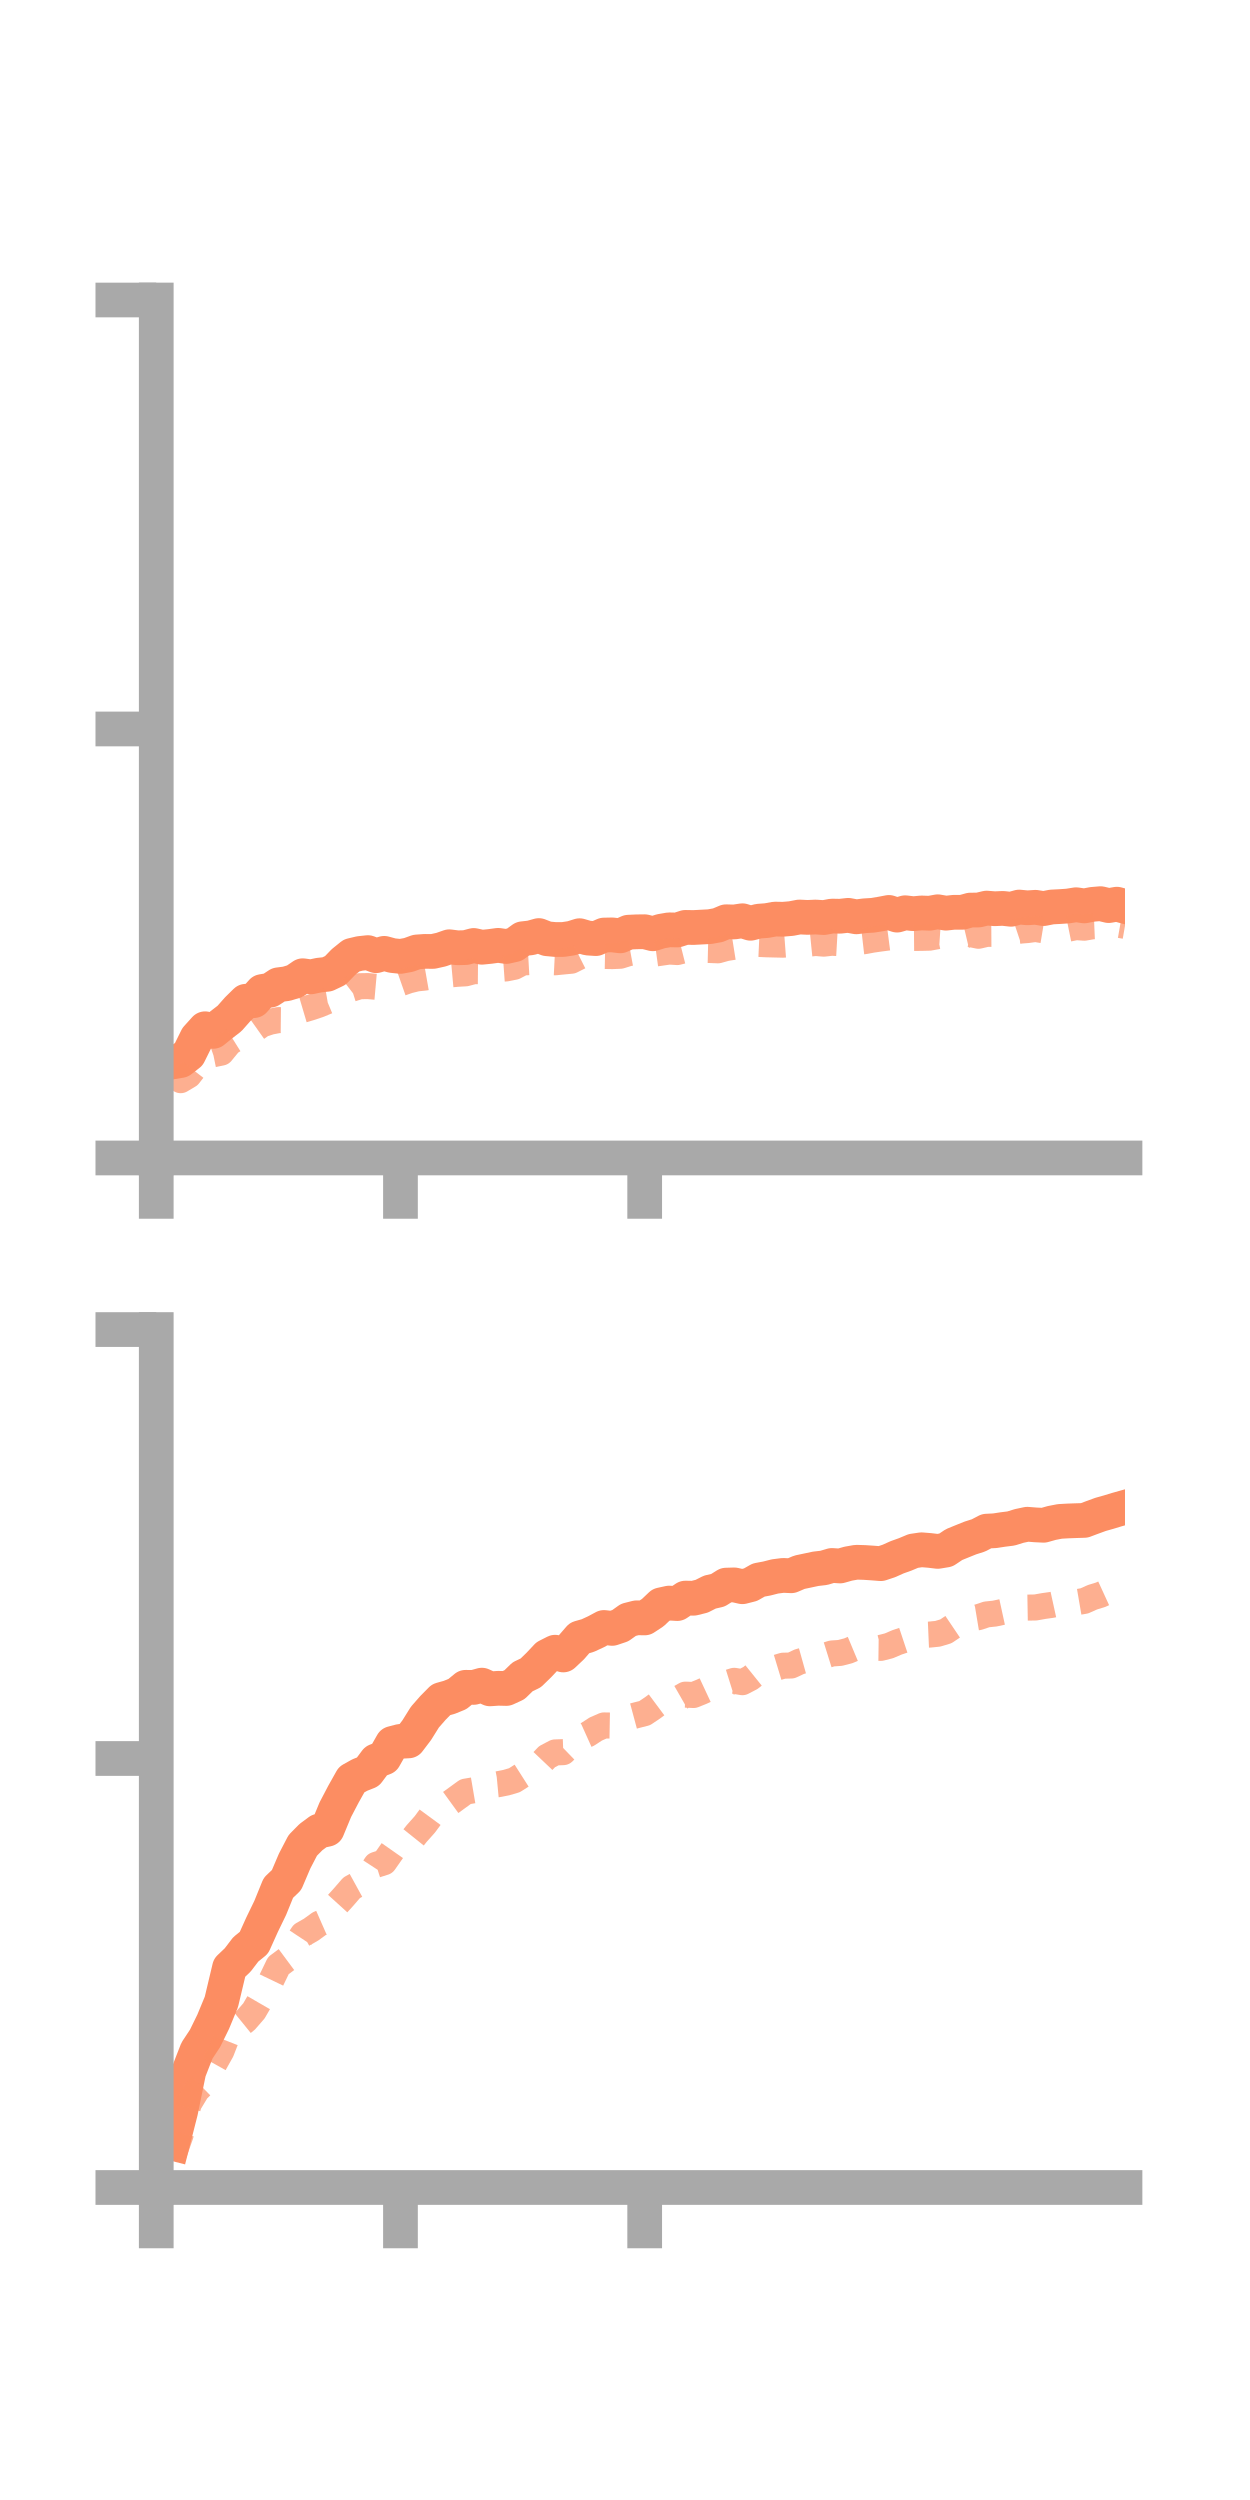
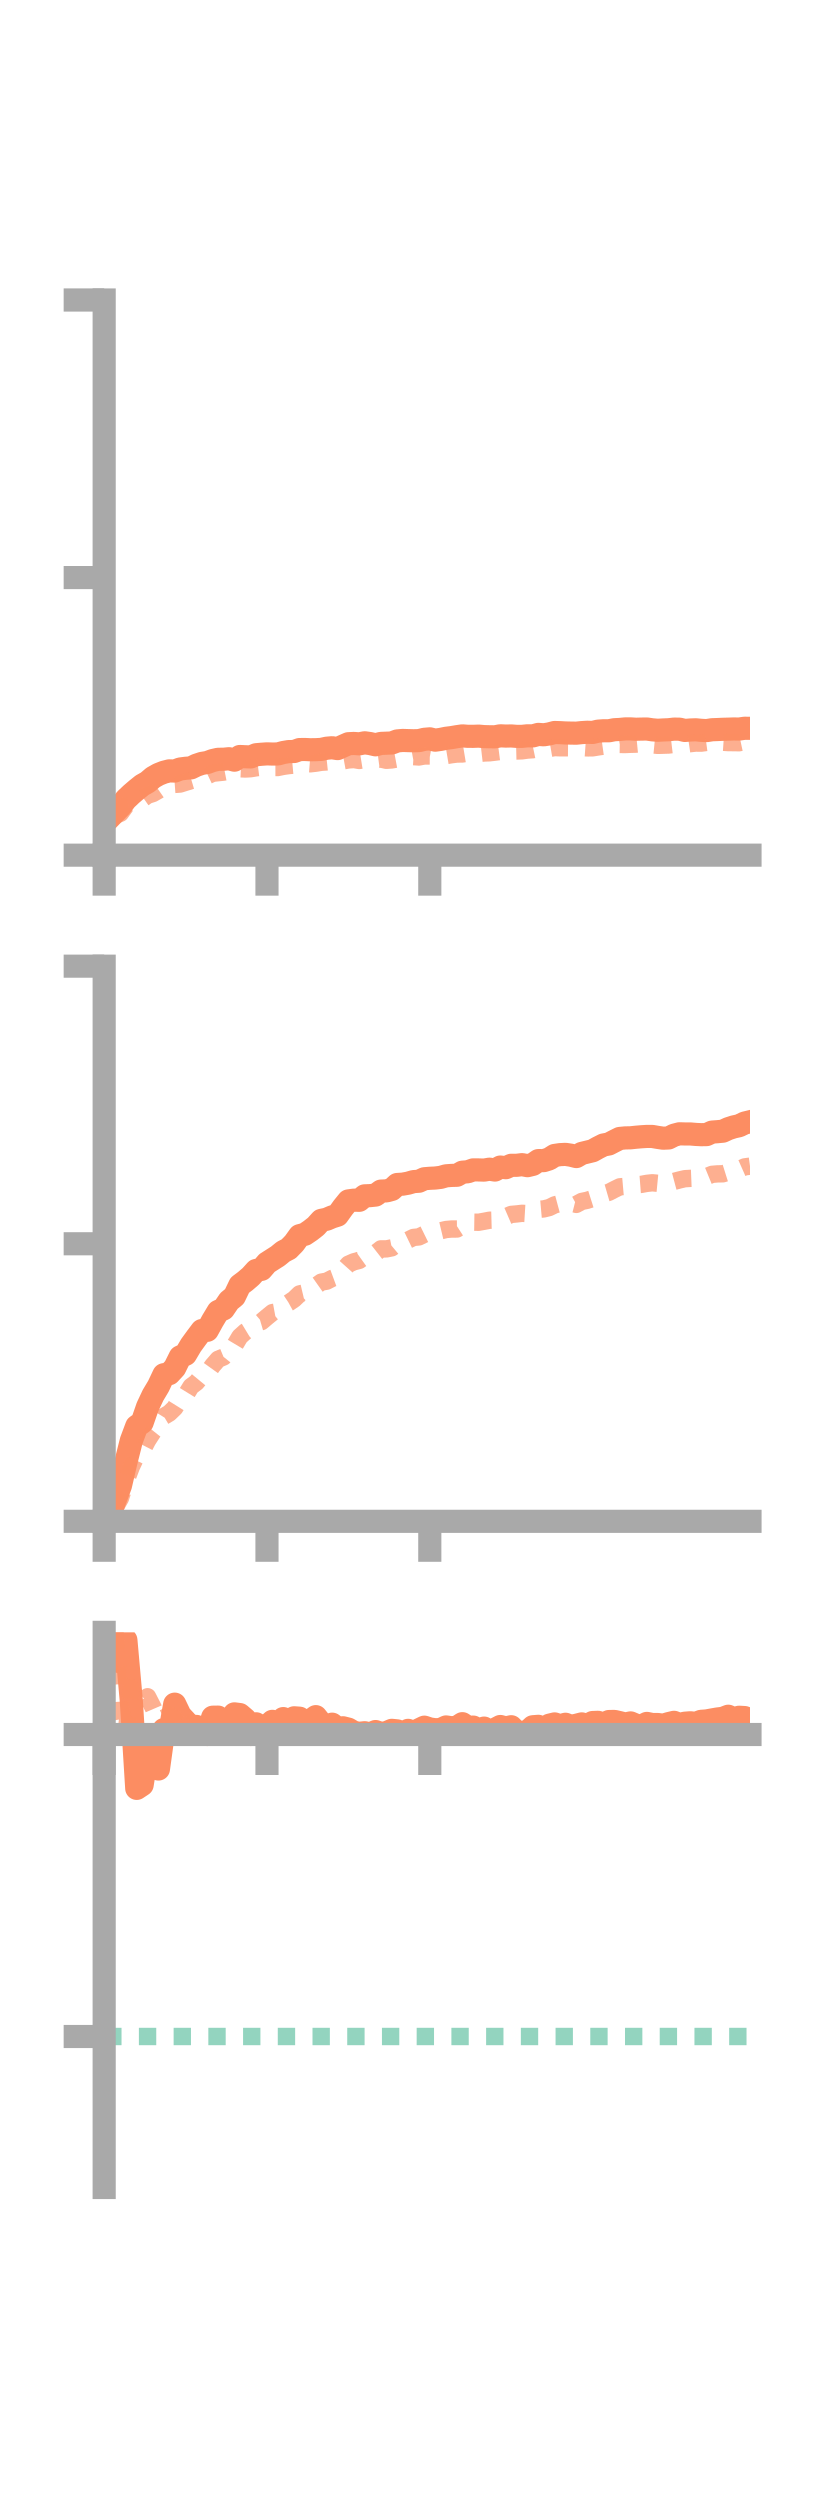
- <svg xmlns="http://www.w3.org/2000/svg" xmlns:xlink="http://www.w3.org/1999/xlink" height="144pt" version="1.1" viewBox="0 0 72 144" width="72pt">
+ <svg xmlns="http://www.w3.org/2000/svg" xmlns:xlink="http://www.w3.org/1999/xlink" height="216pt" version="1.1" viewBox="0 0 72 216" width="72pt">
  <defs>
    <style type="text/css">
*{stroke-linecap:butt;stroke-linejoin:round;}
  </style>
  </defs>
  <g id="figure_1">
    <g id="patch_1">
-       <path d="M 0 144  L 72 144  L 72 0  L 0 0  z " style="fill:none;" />
+       <path d="M 0 216  L 72 216  L 72 0  L 0 0  z " style="fill:none;" />
    </g>
    <g id="axes_1">
      <g id="patch_2">
-         <path d="M 9 66.698  L 64.8 66.698  L 64.8 17.28  L 9 17.28  z " style="fill:none;" />
+         <path d="M 9 73.885  L 64.8 73.885  L 64.8 25.92  L 9 25.92  z " style="fill:none;" />
      </g>
      <g id="matplotlib.axis_1">
        <g id="xtick_1">
          <g id="line2d_1">
            <defs>
-               <path d="M 0 0  L 0 3.5  " id="m11cca90b17" style="stroke:#a9a9a9;stroke-width:2;" />
+               <path d="M 0 0  L 0 3.5  " id="m74ebc449aa" style="stroke:#a9a9a9;stroke-width:2;" />
            </defs>
            <g>
-               <use style="fill:#a9a9a9;stroke:#a9a9a9;stroke-width:2;" x="9" xlink:href="#m11cca90b17" y="66.698" />
+               <use style="fill:#a9a9a9;stroke:#a9a9a9;stroke-width:2;" x="9" xlink:href="#m74ebc449aa" y="73.885" />
            </g>
          </g>
        </g>
        <g id="xtick_2">
          <g id="line2d_2">
            <g>
-               <use style="fill:#a9a9a9;stroke:#a9a9a9;stroke-width:2;" x="23.067" xlink:href="#m11cca90b17" y="66.698" />
+               <use style="fill:#a9a9a9;stroke:#a9a9a9;stroke-width:2;" x="23.067" xlink:href="#m74ebc449aa" y="73.885" />
            </g>
          </g>
        </g>
        <g id="xtick_3">
          <g id="line2d_3">
            <g>
-               <use style="fill:#a9a9a9;stroke:#a9a9a9;stroke-width:2;" x="37.134" xlink:href="#m11cca90b17" y="66.698" />
+               <use style="fill:#a9a9a9;stroke:#a9a9a9;stroke-width:2;" x="37.134" xlink:href="#m74ebc449aa" y="73.885" />
            </g>
          </g>
        </g>
      </g>
      <g id="matplotlib.axis_2">
        <g id="ytick_1">
          <g id="line2d_4">
            <defs>
-               <path d="M 0 0  L -3.5 0  " id="ma6474251a7" style="stroke:#a9a9a9;stroke-width:2;" />
+               <path d="M 0 0  L -3.5 0  " id="mc97c3808d8" style="stroke:#a9a9a9;stroke-width:2;" />
            </defs>
            <g>
-               <use style="fill:#a9a9a9;stroke:#a9a9a9;stroke-width:2;" x="9" xlink:href="#ma6474251a7" y="66.698" />
+               <use style="fill:#a9a9a9;stroke:#a9a9a9;stroke-width:2;" x="9" xlink:href="#mc97c3808d8" y="73.885" />
            </g>
          </g>
        </g>
        <g id="ytick_2">
          <g id="line2d_5">
            <g>
-               <use style="fill:#a9a9a9;stroke:#a9a9a9;stroke-width:2;" x="9" xlink:href="#ma6474251a7" y="41.989" />
+               <use style="fill:#a9a9a9;stroke:#a9a9a9;stroke-width:2;" x="9" xlink:href="#mc97c3808d8" y="49.902" />
            </g>
          </g>
        </g>
        <g id="ytick_3">
          <g id="line2d_6">
            <g>
-               <use style="fill:#a9a9a9;stroke:#a9a9a9;stroke-width:2;" x="9" xlink:href="#ma6474251a7" y="17.28" />
+               <use style="fill:#a9a9a9;stroke:#a9a9a9;stroke-width:2;" x="9" xlink:href="#mc97c3808d8" y="25.92" />
            </g>
          </g>
        </g>
      </g>
      <g id="line2d_7">
-         <path clip-path="url(#p80482ff202)" d="M 9.938 61.164  L 10.407 61.087  L 10.876 60.722  L 11.345 59.775  L 11.813 59.257  L 12.282 59.407  L 12.751 59.026  L 13.22 58.664  L 13.689 58.133  L 14.158 57.672  L 14.627 57.636  L 15.096 57.112  L 15.565 57.034  L 16.034 56.724  L 16.503 56.663  L 16.971 56.522  L 17.44 56.202  L 17.909 56.268  L 18.378 56.168  L 18.847 56.119  L 19.316 55.896  L 19.785 55.411  L 20.254 55.032  L 20.723 54.921  L 21.192 54.87  L 21.661 55.048  L 22.129 54.913  L 22.598 55.04  L 23.067 55.089  L 23.536 55.003  L 24.005 54.833  L 24.474 54.8  L 24.943 54.802  L 25.412 54.697  L 25.881 54.533  L 26.35 54.593  L 26.819 54.581  L 27.287 54.458  L 27.756 54.562  L 28.225 54.515  L 28.694 54.451  L 29.163 54.519  L 29.632 54.413  L 30.101 54.072  L 30.57 54.019  L 31.039 53.888  L 31.508 54.072  L 31.976 54.115  L 32.445 54.114  L 32.914 54.043  L 33.383 53.896  L 33.852 54.032  L 34.321 54.064  L 34.79 53.859  L 35.259 53.849  L 35.728 53.905  L 36.197 53.695  L 36.666 53.673  L 37.134 53.667  L 37.603 53.786  L 38.072 53.639  L 38.541 53.558  L 39.01 53.568  L 39.479 53.417  L 39.948 53.425  L 40.417 53.4  L 40.886 53.375  L 41.355 53.29  L 41.824 53.093  L 42.292 53.106  L 42.761 53.035  L 43.23 53.18  L 43.699 53.06  L 44.168 53.025  L 44.637 52.939  L 45.106 52.949  L 45.575 52.909  L 46.044 52.819  L 46.513 52.842  L 46.982 52.821  L 47.45 52.853  L 47.919 52.766  L 48.388 52.775  L 48.857 52.723  L 49.326 52.81  L 49.795 52.75  L 50.264 52.721  L 50.733 52.645  L 51.202 52.556  L 51.671 52.711  L 52.14 52.574  L 52.608 52.63  L 53.077 52.586  L 53.546 52.603  L 54.015 52.518  L 54.484 52.599  L 54.953 52.547  L 55.422 52.55  L 55.891 52.421  L 56.36 52.417  L 56.829 52.306  L 57.297 52.343  L 57.766 52.323  L 58.235 52.375  L 58.704 52.246  L 59.173 52.291  L 59.642 52.26  L 60.111 52.335  L 60.58 52.243  L 61.049 52.219  L 61.518 52.187  L 61.987 52.112  L 62.455 52.181  L 62.924 52.091  L 63.393 52.051  L 63.862 52.163  L 64.331 52.081  L 64.8 52.208  " style="fill:none;stroke:#fc8d62;stroke-linecap:square;stroke-width:2;" />
+         <path clip-path="url(#p89aaa40109)" d="M 9.938 70.161  L 10.407 69.677  L 10.876 69.062  L 11.345 68.618  L 11.814 68.215  L 12.282 67.839  L 12.751 67.575  L 13.22 67.174  L 13.689 66.908  L 14.158 66.722  L 14.627 66.602  L 15.096 66.619  L 15.565 66.442  L 16.034 66.381  L 16.503 66.343  L 16.971 66.114  L 17.44 65.958  L 17.909 65.881  L 18.378 65.71  L 18.847 65.603  L 19.316 65.599  L 19.785 65.553  L 20.254 65.679  L 20.723 65.361  L 21.192 65.383  L 21.661 65.4  L 22.129 65.208  L 22.598 65.167  L 23.067 65.134  L 23.536 65.149  L 24.005 65.143  L 24.474 65.017  L 24.943 64.937  L 25.412 64.93  L 25.881 64.762  L 26.35 64.756  L 26.819 64.779  L 27.287 64.773  L 27.756 64.748  L 28.225 64.646  L 28.694 64.605  L 29.163 64.678  L 29.632 64.465  L 30.101 64.257  L 30.57 64.234  L 31.039 64.269  L 31.508 64.178  L 31.977 64.244  L 32.445 64.352  L 32.914 64.231  L 33.383 64.212  L 33.852 64.193  L 34.321 64.016  L 34.79 63.974  L 35.259 63.989  L 35.728 64.002  L 36.197 63.99  L 36.666 63.876  L 37.134 63.836  L 37.603 63.95  L 38.072 63.884  L 38.541 63.788  L 39.01 63.729  L 39.479 63.649  L 39.948 63.581  L 40.417 63.617  L 40.886 63.619  L 41.355 63.602  L 41.824 63.643  L 42.292 63.656  L 42.761 63.662  L 43.23 63.573  L 43.699 63.597  L 44.168 63.586  L 44.637 63.622  L 45.106 63.621  L 45.575 63.574  L 46.044 63.58  L 46.513 63.452  L 46.982 63.486  L 47.45 63.411  L 47.919 63.287  L 48.388 63.302  L 48.857 63.328  L 49.326 63.339  L 49.795 63.346  L 50.264 63.297  L 50.733 63.267  L 51.202 63.284  L 51.671 63.172  L 52.14 63.138  L 52.608 63.14  L 53.077 63.048  L 53.546 63.024  L 54.015 62.979  L 54.484 62.977  L 54.953 63.006  L 55.422 62.993  L 55.891 62.987  L 56.36 63.056  L 56.829 63.095  L 57.297 63.069  L 57.766 63.05  L 58.235 62.996  L 58.704 63  L 59.173 63.111  L 59.642 63.072  L 60.111 63.054  L 60.58 63.1  L 61.049 63.125  L 61.518 63.05  L 61.987 63.033  L 62.455 63.011  L 62.924 62.999  L 63.393 62.983  L 63.862 62.991  L 64.331 62.921  L 64.8 62.927  " style="fill:none;stroke:#fc8d62;stroke-linecap:square;stroke-width:2;" />
      </g>
      <g id="line2d_8">
-         <path clip-path="url(#p80482ff202)" d="M 9.938 61.923  L 10.407 62.218  L 10.876 61.939  L 11.345 61.332  L 11.813 60.886  L 12.282 60.726  L 12.751 60.63  L 13.22 60.057  L 13.689 59.764  L 14.158 59.542  L 14.627 59.333  L 15.096 59.001  L 15.565 58.849  L 16.034 58.758  L 16.503 58.763  L 16.971 58.661  L 17.44 58.164  L 17.909 58.025  L 18.378 57.866  L 18.847 57.671  L 19.316 57.591  L 19.785 57.316  L 20.254 56.954  L 20.723 56.806  L 21.192 56.798  L 21.661 56.84  L 22.129 56.707  L 22.598 56.636  L 23.067 56.637  L 23.536 56.473  L 24.005 56.357  L 24.474 56.308  L 24.943 56.226  L 25.412 56.124  L 25.881 56.133  L 26.35 56.09  L 26.819 56.064  L 27.287 55.939  L 27.756 55.943  L 28.225 55.851  L 28.694 55.814  L 29.163 55.78  L 29.632 55.686  L 30.101 55.439  L 30.57 55.413  L 31.039 55.339  L 31.508 55.405  L 31.976 55.428  L 32.445 55.381  L 32.914 55.337  L 33.383 55.101  L 33.852 55.204  L 34.321 55.187  L 34.79 55.062  L 35.259 55.071  L 35.728 55.052  L 36.197 54.906  L 36.666 54.82  L 37.134 54.833  L 37.603 54.943  L 38.072 54.878  L 38.541 54.81  L 39.01 54.838  L 39.479 54.72  L 39.948 54.705  L 40.417 54.709  L 40.886 54.72  L 41.355 54.738  L 41.824 54.608  L 42.292 54.534  L 42.761 54.499  L 43.23 54.548  L 43.699 54.37  L 44.168 54.391  L 44.637 54.403  L 45.106 54.414  L 45.575 54.379  L 46.044 54.348  L 46.513 54.363  L 46.982 54.316  L 47.45 54.354  L 47.919 54.302  L 48.388 54.329  L 48.857 54.223  L 49.326 54.265  L 49.795 54.211  L 50.264 54.124  L 50.733 54.057  L 51.202 53.996  L 51.671 54.071  L 52.14 53.953  L 52.608 54.025  L 53.077 54.021  L 53.546 54.009  L 54.015 53.92  L 54.484 53.951  L 54.953 53.918  L 55.422 53.913  L 55.891 53.802  L 56.36 53.9  L 56.829 53.791  L 57.297 53.788  L 57.766 53.723  L 58.235 53.765  L 58.704 53.608  L 59.173 53.572  L 59.642 53.509  L 60.111 53.587  L 60.58 53.509  L 61.049 53.498  L 61.518 53.497  L 61.987 53.402  L 62.455 53.436  L 62.924 53.354  L 63.393 53.334  L 63.862 53.338  L 64.331 53.249  L 64.8 53.331  " style="fill:none;stroke:#fc8d62;stroke-dasharray:1.5,1.5;stroke-dashoffset:0;stroke-opacity:0.7;stroke-width:1.5;" />
+         <path clip-path="url(#p89aaa40109)" d="M 9.938 70.453  L 10.407 70.267  L 10.876 69.614  L 11.345 69.57  L 11.814 69.24  L 12.282 69.041  L 12.751 68.711  L 13.22 68.559  L 13.689 68.29  L 14.158 67.964  L 14.627 67.871  L 15.096 67.775  L 15.565 67.741  L 16.034 67.594  L 16.503 67.449  L 16.971 67.312  L 17.44 67.26  L 17.909 67.033  L 18.378 66.812  L 18.847 66.761  L 19.316 66.713  L 19.785 66.62  L 20.254 66.727  L 20.723 66.421  L 21.192 66.442  L 21.661 66.417  L 22.129 66.338  L 22.598 66.28  L 23.067 66.35  L 23.536 66.313  L 24.005 66.313  L 24.474 66.215  L 24.943 66.148  L 25.412 66.106  L 25.881 65.975  L 26.35 65.955  L 26.819 65.992  L 27.287 65.941  L 27.756 65.862  L 28.225 65.83  L 28.694 65.781  L 29.163 65.862  L 29.632 65.743  L 30.101 65.658  L 30.57 65.625  L 31.039 65.705  L 31.508 65.629  L 31.977 65.672  L 32.445 65.645  L 32.914 65.582  L 33.383 65.69  L 33.852 65.657  L 34.321 65.57  L 34.79 65.524  L 35.259 65.459  L 35.728 65.373  L 36.197 65.403  L 36.666 65.315  L 37.134 65.319  L 37.603 65.405  L 38.072 65.342  L 38.541 65.287  L 39.01 65.208  L 39.479 65.15  L 39.948 65.144  L 40.417 65.067  L 40.886 65.092  L 41.355 65.112  L 41.824 65.058  L 42.292 65.042  L 42.761 64.987  L 43.23 64.926  L 43.699 64.946  L 44.168 64.9  L 44.637 64.888  L 45.106 64.871  L 45.575 64.806  L 46.044 64.775  L 46.513 64.677  L 46.982 64.707  L 47.45 64.672  L 47.919 64.591  L 48.388 64.61  L 48.857 64.608  L 49.326 64.612  L 49.795 64.649  L 50.264 64.586  L 50.733 64.619  L 51.202 64.613  L 51.671 64.536  L 52.14 64.47  L 52.608 64.466  L 53.077 64.393  L 53.546 64.32  L 54.015 64.327  L 54.484 64.307  L 54.953 64.294  L 55.422 64.249  L 55.891 64.26  L 56.36 64.353  L 56.829 64.399  L 57.297 64.386  L 57.766 64.37  L 58.235 64.314  L 58.704 64.309  L 59.173 64.321  L 59.642 64.253  L 60.111 64.201  L 60.58 64.208  L 61.049 64.145  L 61.518 64.078  L 61.987 64.129  L 62.455 64.13  L 62.924 64.161  L 63.393 64.163  L 63.862 64.172  L 64.331 64.071  L 64.8 64.091  " style="fill:none;stroke:#fc8d62;stroke-dasharray:1.5,1.5;stroke-dashoffset:0;stroke-opacity:0.7;stroke-width:1.5;" />
      </g>
      <g id="patch_3">
-         <path d="M 9 66.698  L 9 17.28  " style="fill:none;stroke:#a9a9a9;stroke-linecap:square;stroke-linejoin:miter;stroke-width:2;" />
+         <path d="M 9 73.885  L 9 25.92  " style="fill:none;stroke:#a9a9a9;stroke-linecap:square;stroke-linejoin:miter;stroke-width:2;" />
      </g>
      <g id="patch_4">
-         <path d="M 64.8 66.698  L 64.8 17.28  " style="fill:none;" />
+         <path d="M 64.8 73.885  L 64.8 25.92  " style="fill:none;" />
      </g>
      <g id="patch_5">
-         <path d="M 9 66.698  L 64.8 66.698  " style="fill:none;stroke:#a9a9a9;stroke-linecap:square;stroke-linejoin:miter;stroke-width:2;" />
+         <path d="M 9 73.885  L 64.8 73.885  " style="fill:none;stroke:#a9a9a9;stroke-linecap:square;stroke-linejoin:miter;stroke-width:2;" />
      </g>
      <g id="patch_6">
-         <path d="M 9 17.28  L 64.8 17.28  " style="fill:none;" />
+         <path d="M 9 25.92  L 64.8 25.92  " style="fill:none;" />
      </g>
    </g>
    <g id="axes_2">
      <g id="patch_7">
-         <path d="M 9 126  L 64.8 126  L 64.8 76.582  L 9 76.582  z " style="fill:none;" />
+         <path d="M 9 131.442  L 64.8 131.442  L 64.8 83.478  L 9 83.478  z " style="fill:none;" />
      </g>
      <g id="matplotlib.axis_3">
        <g id="xtick_4">
          <g id="line2d_9">
            <g>
-               <use style="fill:#a9a9a9;stroke:#a9a9a9;stroke-width:2;" x="9" xlink:href="#m11cca90b17" y="126" />
+               <use style="fill:#a9a9a9;stroke:#a9a9a9;stroke-width:2;" x="9" xlink:href="#m74ebc449aa" y="131.442" />
            </g>
          </g>
        </g>
        <g id="xtick_5">
          <g id="line2d_10">
            <g>
-               <use style="fill:#a9a9a9;stroke:#a9a9a9;stroke-width:2;" x="23.067" xlink:href="#m11cca90b17" y="126" />
+               <use style="fill:#a9a9a9;stroke:#a9a9a9;stroke-width:2;" x="23.067" xlink:href="#m74ebc449aa" y="131.442" />
            </g>
          </g>
        </g>
        <g id="xtick_6">
          <g id="line2d_11">
            <g>
-               <use style="fill:#a9a9a9;stroke:#a9a9a9;stroke-width:2;" x="37.134" xlink:href="#m11cca90b17" y="126" />
+               <use style="fill:#a9a9a9;stroke:#a9a9a9;stroke-width:2;" x="37.134" xlink:href="#m74ebc449aa" y="131.442" />
            </g>
          </g>
        </g>
      </g>
      <g id="matplotlib.axis_4">
        <g id="ytick_4">
          <g id="line2d_12">
            <g>
-               <use style="fill:#a9a9a9;stroke:#a9a9a9;stroke-width:2;" x="9" xlink:href="#ma6474251a7" y="126" />
+               <use style="fill:#a9a9a9;stroke:#a9a9a9;stroke-width:2;" x="9" xlink:href="#mc97c3808d8" y="131.442" />
            </g>
          </g>
        </g>
        <g id="ytick_5">
          <g id="line2d_13">
            <g>
-               <use style="fill:#a9a9a9;stroke:#a9a9a9;stroke-width:2;" x="9" xlink:href="#ma6474251a7" y="101.291" />
+               <use style="fill:#a9a9a9;stroke:#a9a9a9;stroke-width:2;" x="9" xlink:href="#mc97c3808d8" y="107.46" />
            </g>
          </g>
        </g>
        <g id="ytick_6">
          <g id="line2d_14">
            <g>
-               <use style="fill:#a9a9a9;stroke:#a9a9a9;stroke-width:2;" x="9" xlink:href="#ma6474251a7" y="76.582" />
+               <use style="fill:#a9a9a9;stroke:#a9a9a9;stroke-width:2;" x="9" xlink:href="#mc97c3808d8" y="83.478" />
            </g>
          </g>
        </g>
      </g>
      <g id="line2d_15">
-         <path clip-path="url(#p9fef547404)" d="M 9.938 123.454  L 10.407 121.606  L 10.876 119.315  L 11.345 118.115  L 11.813 117.407  L 12.282 116.448  L 12.751 115.314  L 13.22 113.341  L 13.689 112.895  L 14.158 112.282  L 14.627 111.902  L 15.096 110.862  L 15.565 109.894  L 16.034 108.74  L 16.503 108.292  L 16.971 107.195  L 17.44 106.293  L 17.909 105.818  L 18.378 105.47  L 18.847 105.367  L 19.316 104.235  L 19.785 103.34  L 20.254 102.504  L 20.723 102.243  L 21.192 102.057  L 21.661 101.428  L 22.129 101.249  L 22.598 100.423  L 23.067 100.3  L 23.536 100.276  L 24.005 99.657  L 24.474 98.906  L 24.943 98.371  L 25.412 97.897  L 25.881 97.766  L 26.35 97.575  L 26.819 97.189  L 27.287 97.195  L 27.756 97.064  L 28.225 97.279  L 28.694 97.246  L 29.163 97.257  L 29.632 97.041  L 30.101 96.584  L 30.57 96.359  L 31.039 95.903  L 31.508 95.404  L 31.976 95.167  L 32.445 95.326  L 32.914 94.884  L 33.383 94.343  L 33.852 94.21  L 34.321 93.993  L 34.79 93.742  L 35.259 93.796  L 35.728 93.639  L 36.197 93.304  L 36.666 93.185  L 37.134 93.193  L 37.603 92.885  L 38.072 92.44  L 38.541 92.337  L 39.01 92.366  L 39.479 92.05  L 39.948 92.059  L 40.417 91.943  L 40.886 91.705  L 41.355 91.597  L 41.824 91.303  L 42.292 91.289  L 42.761 91.396  L 43.23 91.277  L 43.699 91.01  L 44.168 90.923  L 44.637 90.803  L 45.106 90.743  L 45.575 90.764  L 46.044 90.562  L 46.513 90.463  L 46.982 90.363  L 47.45 90.309  L 47.919 90.17  L 48.388 90.201  L 48.857 90.068  L 49.326 89.985  L 49.795 89.999  L 50.264 90.03  L 50.733 90.067  L 51.202 89.911  L 51.671 89.7  L 52.14 89.532  L 52.608 89.336  L 53.077 89.267  L 53.546 89.305  L 54.015 89.361  L 54.484 89.283  L 54.953 88.968  L 55.422 88.777  L 55.891 88.588  L 56.36 88.439  L 56.829 88.194  L 57.297 88.171  L 57.766 88.099  L 58.235 88.041  L 58.704 87.895  L 59.173 87.796  L 59.642 87.833  L 60.111 87.856  L 60.58 87.724  L 61.049 87.633  L 61.518 87.607  L 61.987 87.59  L 62.455 87.576  L 62.924 87.4  L 63.393 87.229  L 63.862 87.097  L 64.331 86.954  L 64.8 86.822  " style="fill:none;stroke:#fc8d62;stroke-linecap:square;stroke-width:2;" />
+         <path clip-path="url(#p7fb2ac8c23)" d="M 9.938 129.623  L 10.407 128.351  L 10.876 126.34  L 11.345 124.477  L 11.814 123.226  L 12.282 122.899  L 12.751 121.549  L 13.22 120.552  L 13.689 119.766  L 14.158 118.775  L 14.627 118.687  L 15.096 118.181  L 15.565 117.237  L 16.034 117.017  L 16.503 116.225  L 16.971 115.581  L 17.44 114.958  L 17.909 114.939  L 18.378 114.089  L 18.847 113.309  L 19.316 113.088  L 19.785 112.398  L 20.254 112.013  L 20.723 111.038  L 21.192 110.686  L 21.661 110.283  L 22.129 109.766  L 22.598 109.671  L 23.067 109.122  L 23.536 108.822  L 24.005 108.522  L 24.474 108.139  L 24.943 107.895  L 25.412 107.413  L 25.881 106.763  L 26.35 106.639  L 26.819 106.32  L 27.287 105.954  L 27.756 105.438  L 28.225 105.341  L 28.694 105.14  L 29.163 104.994  L 29.632 104.336  L 30.101 103.759  L 30.57 103.695  L 31.039 103.706  L 31.508 103.321  L 31.977 103.303  L 32.445 103.254  L 32.914 102.912  L 33.383 102.891  L 33.852 102.769  L 34.321 102.34  L 34.79 102.311  L 35.259 102.227  L 35.728 102.091  L 36.197 102.059  L 36.666 101.843  L 37.134 101.804  L 37.603 101.782  L 38.072 101.725  L 38.541 101.591  L 39.01 101.556  L 39.479 101.543  L 39.948 101.277  L 40.417 101.24  L 40.886 101.078  L 41.355 101.082  L 41.824 101.097  L 42.292 101.017  L 42.761 101.092  L 43.23 100.834  L 43.699 100.889  L 44.168 100.681  L 44.637 100.682  L 45.106 100.626  L 45.575 100.714  L 46.044 100.6  L 46.513 100.276  L 46.982 100.277  L 47.45 100.129  L 47.919 99.831  L 48.388 99.761  L 48.857 99.738  L 49.326 99.809  L 49.795 99.926  L 50.264 99.654  L 50.733 99.54  L 51.202 99.425  L 51.671 99.163  L 52.14 98.927  L 52.608 98.839  L 53.077 98.595  L 53.546 98.361  L 54.015 98.316  L 54.484 98.306  L 54.953 98.256  L 55.422 98.216  L 55.891 98.187  L 56.36 98.189  L 56.829 98.271  L 57.297 98.34  L 57.766 98.32  L 58.235 98.083  L 58.704 97.96  L 59.173 97.974  L 59.642 97.974  L 60.111 98.014  L 60.58 98.037  L 61.049 98.029  L 61.518 97.813  L 61.987 97.778  L 62.455 97.734  L 62.924 97.517  L 63.393 97.364  L 63.862 97.262  L 64.331 97.034  L 64.8 96.92  " style="fill:none;stroke:#fc8d62;stroke-linecap:square;stroke-width:2;" />
      </g>
      <g id="line2d_16">
-         <path clip-path="url(#p9fef547404)" d="M 9.938 124.282  L 10.407 122.95  L 10.876 121.171  L 11.345 120.395  L 11.813 119.938  L 12.282 118.98  L 12.751 118.142  L 13.22 116.941  L 13.689 116.745  L 14.158 116.365  L 14.627 115.826  L 15.096 115.015  L 15.565 114.193  L 16.034 113.218  L 16.503 112.87  L 16.971 112.128  L 17.44 111.419  L 17.909 111.152  L 18.378 110.811  L 18.847 110.605  L 19.316 109.794  L 19.785 109.277  L 20.254 108.735  L 20.723 108.478  L 21.192 108.132  L 21.661 107.413  L 22.129 107.264  L 22.598 106.594  L 23.067 106.286  L 23.536 106.192  L 24.005 105.606  L 24.474 105.08  L 24.943 104.442  L 25.412 104.035  L 25.881 103.88  L 26.35 103.54  L 26.819 103.199  L 27.287 103.119  L 27.756 102.801  L 28.225 102.815  L 28.694 102.771  L 29.163 102.678  L 29.632 102.54  L 30.101 102.241  L 30.57 101.981  L 31.039 101.681  L 31.508 101.186  L 31.976 100.94  L 32.445 100.923  L 32.914 100.47  L 33.383 100.105  L 33.852 99.894  L 34.321 99.59  L 34.79 99.385  L 35.259 99.393  L 35.728 99.232  L 36.197 98.922  L 36.666 98.796  L 37.134 98.677  L 37.603 98.361  L 38.072 98.012  L 38.541 97.927  L 39.01 97.88  L 39.479 97.611  L 39.948 97.632  L 40.417 97.444  L 40.886 97.225  L 41.355 97.154  L 41.824 96.961  L 42.292 96.815  L 42.761 96.894  L 43.23 96.65  L 43.699 96.272  L 44.168 96.118  L 44.637 96.087  L 45.106 95.945  L 45.575 95.933  L 46.044 95.713  L 46.513 95.582  L 46.982 95.425  L 47.45 95.386  L 47.919 95.24  L 48.388 95.208  L 48.857 95.087  L 49.326 94.891  L 49.795 94.9  L 50.264 94.912  L 50.733 94.918  L 51.202 94.799  L 51.671 94.599  L 52.14 94.443  L 52.608 94.243  L 53.077 94.173  L 53.546 94.153  L 54.015 94.105  L 54.484 93.964  L 54.953 93.648  L 55.422 93.433  L 55.891 93.226  L 56.36 93.148  L 56.829 92.991  L 57.297 92.942  L 57.766 92.84  L 58.235 92.84  L 58.704 92.685  L 59.173 92.599  L 59.642 92.591  L 60.111 92.508  L 60.58 92.442  L 61.049 92.339  L 61.518 92.293  L 61.987 92.292  L 62.455 92.212  L 62.924 92.002  L 63.393 91.858  L 63.862 91.643  L 64.331 91.485  L 64.8 91.351  " style="fill:none;stroke:#fc8d62;stroke-dasharray:1.5,1.5;stroke-dashoffset:0;stroke-opacity:0.7;stroke-width:1.5;" />
+         <path clip-path="url(#p7fb2ac8c23)" d="M 9.938 130.277  L 10.407 129.447  L 10.876 127.988  L 11.345 126.74  L 11.814 125.734  L 12.282 125.354  L 12.751 124.45  L 13.22 123.721  L 13.689 123.13  L 14.158 122.376  L 14.627 122.097  L 15.096 121.645  L 15.565 120.891  L 16.034 120.554  L 16.503 119.792  L 16.971 119.441  L 17.44 118.873  L 17.909 118.637  L 18.378 117.983  L 18.847 117.44  L 19.316 117.244  L 19.785 116.656  L 20.254 116.276  L 20.723 115.49  L 21.192 115.065  L 21.661 114.78  L 22.129 114.326  L 22.598 114.189  L 23.067 113.792  L 23.536 113.409  L 24.005 113.323  L 24.474 112.821  L 24.943 112.563  L 25.412 112.248  L 25.881 111.795  L 26.35 111.684  L 26.819 111.401  L 27.287 111.106  L 27.756 110.775  L 28.225 110.694  L 28.694 110.453  L 29.163 110.28  L 29.632 109.754  L 30.101 109.227  L 30.57 109.019  L 31.039 108.898  L 31.508 108.563  L 31.977 108.361  L 32.445 108.269  L 32.914 107.901  L 33.383 107.906  L 33.852 107.812  L 34.321 107.421  L 34.79 107.276  L 35.259 107.139  L 35.728 106.913  L 36.197 106.869  L 36.666 106.639  L 37.134 106.503  L 37.603 106.403  L 38.072 106.342  L 38.541 106.23  L 39.01 106.189  L 39.479 106.187  L 39.948 105.883  L 40.417 105.708  L 40.886 105.595  L 41.355 105.602  L 41.824 105.518  L 42.292 105.428  L 42.761 105.415  L 43.23 105.153  L 43.699 105.128  L 44.168 104.925  L 44.637 104.884  L 45.106 104.829  L 45.575 104.857  L 46.044 104.812  L 46.513 104.491  L 46.982 104.45  L 47.45 104.334  L 47.919 104.104  L 48.388 103.978  L 48.857 103.954  L 49.326 103.94  L 49.795 104.059  L 50.264 103.803  L 50.733 103.706  L 51.202 103.558  L 51.671 103.371  L 52.14 103.152  L 52.608 103.016  L 53.077 102.772  L 53.546 102.542  L 54.015 102.501  L 54.484 102.458  L 54.953 102.365  L 55.422 102.329  L 55.891 102.242  L 56.36 102.192  L 56.829 102.237  L 57.297 102.274  L 57.766 102.279  L 58.235 102.072  L 58.704 101.948  L 59.173 101.839  L 59.642 101.812  L 60.111 101.793  L 60.58 101.726  L 61.049 101.655  L 61.518 101.463  L 61.987 101.423  L 62.455 101.416  L 62.924 101.269  L 63.393 101.162  L 63.862 101.027  L 64.331 100.82  L 64.8 100.756  " style="fill:none;stroke:#fc8d62;stroke-dasharray:1.5,1.5;stroke-dashoffset:0;stroke-opacity:0.7;stroke-width:1.5;" />
      </g>
      <g id="patch_8">
-         <path d="M 9 126  L 9 76.582  " style="fill:none;stroke:#a9a9a9;stroke-linecap:square;stroke-linejoin:miter;stroke-width:2;" />
+         <path d="M 9 131.442  L 9 83.478  " style="fill:none;stroke:#a9a9a9;stroke-linecap:square;stroke-linejoin:miter;stroke-width:2;" />
      </g>
      <g id="patch_9">
-         <path d="M 64.8 126  L 64.8 76.582  " style="fill:none;" />
+         <path d="M 64.8 131.442  L 64.8 83.478  " style="fill:none;" />
      </g>
      <g id="patch_10">
-         <path d="M 9 126  L 64.8 126  " style="fill:none;stroke:#a9a9a9;stroke-linecap:square;stroke-linejoin:miter;stroke-width:2;" />
+         <path d="M 9 131.442  L 64.8 131.442  " style="fill:none;stroke:#a9a9a9;stroke-linecap:square;stroke-linejoin:miter;stroke-width:2;" />
      </g>
      <g id="patch_11">
-         <path d="M 9 76.582  L 64.8 76.582  " style="fill:none;" />
+         <path d="M 9 83.478  L 64.8 83.478  " style="fill:none;" />
+       </g>
+     </g>
+     <g id="axes_3">
+       <g id="patch_12">
+         <path d="M 9 189  L 64.8 189  L 64.8 141.035  L 9 141.035  z " style="fill:none;" />
+       </g>
+       <g id="matplotlib.axis_5">
+         <g id="xtick_7">
+           <g id="line2d_17">
+             <g>
+               <use style="fill:#a9a9a9;stroke:#a9a9a9;stroke-width:2;" x="9" xlink:href="#m74ebc449aa" y="149.861" />
+             </g>
+           </g>
+         </g>
+         <g id="xtick_8">
+           <g id="line2d_18">
+             <g>
+               <use style="fill:#a9a9a9;stroke:#a9a9a9;stroke-width:2;" x="23.067" xlink:href="#m74ebc449aa" y="149.861" />
+             </g>
+           </g>
+         </g>
+         <g id="xtick_9">
+           <g id="line2d_19">
+             <g>
+               <use style="fill:#a9a9a9;stroke:#a9a9a9;stroke-width:2;" x="37.134" xlink:href="#m74ebc449aa" y="149.861" />
+             </g>
+           </g>
+         </g>
+       </g>
+       <g id="matplotlib.axis_6">
+         <g id="ytick_7">
+           <g id="line2d_20">
+             <g>
+               <use style="fill:#a9a9a9;stroke:#a9a9a9;stroke-width:2;" x="9" xlink:href="#mc97c3808d8" y="149.861" />
+             </g>
+           </g>
+         </g>
+         <g id="ytick_8">
+           <g id="line2d_21">
+             <g>
+               <use style="fill:#a9a9a9;stroke:#a9a9a9;stroke-width:2;" x="9" xlink:href="#mc97c3808d8" y="175.954" />
+             </g>
+           </g>
+         </g>
+       </g>
+       <g id="line2d_22">
+         <path clip-path="url(#pbeb5bd7421)" d="M 9.938 143.458  L 10.407 141.792  L 10.876 141.704  L 11.345 146.96  L 11.814 154.516  L 12.282 154.205  L 12.751 151.247  L 13.22 151.336  L 13.689 152.842  L 14.158 149.433  L 14.627 149.861  L 15.096 147.239  L 15.565 148.215  L 16.034 148.716  L 16.503 149.506  L 16.971 149.163  L 17.44 149.632  L 17.909 149.861  L 18.378 148.367  L 18.847 148.36  L 19.316 148.956  L 19.785 148.958  L 20.254 148.079  L 20.723 148.139  L 21.192 148.542  L 21.661 149.861  L 22.129 148.937  L 22.598 149.237  L 23.067 149.15  L 23.536 148.724  L 24.005 149.105  L 24.474 148.486  L 24.943 148.933  L 25.412 148.418  L 25.881 148.451  L 26.35 148.914  L 26.819 148.66  L 27.287 148.318  L 27.756 148.906  L 28.225 149.376  L 28.694 148.969  L 29.163 149.33  L 29.632 149.28  L 30.101 149.398  L 30.57 149.676  L 31.039 149.757  L 31.508 149.708  L 31.977 149.814  L 32.445 149.606  L 32.914 149.769  L 33.383 149.702  L 33.852 149.501  L 34.321 149.548  L 34.79 149.838  L 35.259 149.503  L 35.728 149.698  L 36.197 149.455  L 36.666 149.227  L 37.134 149.383  L 37.603 149.449  L 38.072 149.432  L 38.541 149.208  L 39.01 149.28  L 39.479 149.229  L 39.948 148.926  L 40.417 149.242  L 40.886 149.221  L 41.355 149.476  L 41.824 149.308  L 42.292 149.586  L 42.761 149.416  L 43.23 149.17  L 43.699 149.293  L 44.168 149.19  L 44.637 149.674  L 45.106 149.669  L 45.575 149.62  L 46.044 149.19  L 46.513 149.154  L 46.982 149.371  L 47.45 149.061  L 47.919 148.947  L 48.388 149.109  L 48.857 148.976  L 49.326 149.159  L 49.795 149.065  L 50.264 148.945  L 50.733 149.074  L 51.202 148.826  L 51.671 148.808  L 52.14 148.967  L 52.608 148.741  L 53.077 148.73  L 53.546 148.837  L 54.015 148.956  L 54.484 148.86  L 54.953 149.06  L 55.422 149.139  L 55.891 148.903  L 56.36 148.999  L 56.829 148.997  L 57.297 149.058  L 57.766 148.92  L 58.235 148.809  L 58.704 148.997  L 59.173 148.885  L 59.642 148.849  L 60.111 148.898  L 60.58 148.722  L 61.049 148.688  L 61.518 148.602  L 61.987 148.52  L 62.455 148.463  L 62.924 148.283  L 63.393 148.502  L 63.862 148.37  L 64.331 148.397  L 64.8 148.573  " style="fill:none;stroke:#fc8d62;stroke-linecap:square;stroke-width:2;" />
+       </g>
+       <g id="line2d_23">
+         <path clip-path="url(#pbeb5bd7421)" d="M 9.938 141.035  L 10.407 147.624  L 10.876 149.861  L 11.345 145.829  L 11.814 146.984  L 12.282 147.059  L 12.751 146.599  L 13.22 147.511  L 13.689 148.602  L 14.158 148.436  L 14.627 148.188  L 15.096 148.479  L 15.565 149.17  L 16.034 149.188  L 16.503 148.794  L 16.971 149.06  L 17.44 149.081  L 17.909 149.679  L 18.378 149.815  L 18.847 149.861  L 19.316 149.861  L 19.785 149.861  L 20.254 149.861  L 20.723 149.861  L 21.192 149.86  L 21.661 149.86  L 22.129 149.849  L 22.598 149.861  L 23.067 149.844  L 23.536 149.835  L 24.005 149.861  L 24.474 149.861  L 24.943 149.861  L 25.412 149.861  L 25.881 149.861  L 26.35 149.86  L 26.819 149.85  L 27.287 149.861  L 27.756 149.861  L 28.225 149.861  L 28.694 149.861  L 29.163 149.861  L 29.632 149.861  L 30.101 149.861  L 30.57 149.861  L 31.039 149.861  L 31.508 149.851  L 31.977 149.85  L 32.445 149.85  L 32.914 149.858  L 33.383 149.847  L 33.852 149.857  L 34.321 149.858  L 34.79 149.85  L 35.259 149.818  L 35.728 149.847  L 36.197 149.839  L 36.666 149.845  L 37.134 149.858  L 37.603 149.846  L 38.072 149.848  L 38.541 149.856  L 39.01 149.858  L 39.479 149.858  L 39.948 149.859  L 40.417 149.859  L 40.886 149.858  L 41.355 149.855  L 41.824 149.853  L 42.292 149.852  L 42.761 149.854  L 43.23 149.858  L 43.699 149.861  L 44.168 149.861  L 44.637 149.861  L 45.106 149.864  L 45.575 149.863  L 46.044 149.861  L 46.513 149.861  L 46.982 149.861  L 47.45 149.861  L 47.919 149.861  L 48.388 149.861  L 48.857 149.861  L 49.326 149.859  L 49.795 149.856  L 50.264 149.852  L 50.733 149.849  L 51.202 149.854  L 51.671 149.85  L 52.14 149.845  L 52.608 149.84  L 53.077 149.842  L 53.546 149.842  L 54.015 149.848  L 54.484 149.834  L 54.953 149.851  L 55.422 149.851  L 55.891 149.847  L 56.36 149.841  L 56.829 149.85  L 57.297 149.847  L 57.766 149.853  L 58.235 149.856  L 58.704 149.856  L 59.173 149.855  L 59.642 149.844  L 60.111 149.836  L 60.58 149.829  L 61.049 149.827  L 61.518 149.835  L 61.987 149.824  L 62.455 149.834  L 62.924 149.847  L 63.393 149.853  L 63.862 149.836  L 64.331 149.837  L 64.8 149.841  " style="fill:none;stroke:#fc8d62;stroke-dasharray:1.5,1.5;stroke-dashoffset:0;stroke-opacity:0.7;stroke-width:1.5;" />
+       </g>
+       <g id="line2d_24">
+         <path clip-path="url(#pbeb5bd7421)" d="M 9 175.954  L 64.8 175.954  " style="fill:none;stroke:#66c2a5;stroke-dasharray:1.5,1.5;stroke-dashoffset:0;stroke-opacity:0.7;stroke-width:1.5;" />
+       </g>
+       <g id="patch_13">
+         <path d="M 9 189  L 9 141.035  " style="fill:none;stroke:#a9a9a9;stroke-linecap:square;stroke-linejoin:miter;stroke-width:2;" />
+       </g>
+       <g id="patch_14">
+         <path d="M 64.8 189  L 64.8 141.035  " style="fill:none;" />
+       </g>
+       <g id="patch_15">
+         <path d="M 9 149.861  L 64.8 149.861  " style="fill:none;stroke:#a9a9a9;stroke-linecap:square;stroke-linejoin:miter;stroke-width:2;" />
+       </g>
+       <g id="patch_16">
+         <path d="M 9 141.035  L 64.8 141.035  " style="fill:none;" />
      </g>
    </g>
  </g>
  <defs>
-     <clipPath id="p80482ff202">
-       <rect height="49.418" width="55.8" x="9" y="17.28" />
+     <clipPath id="p89aaa40109">
+       <rect height="47.965" width="55.8" x="9" y="25.92" />
    </clipPath>
-     <clipPath id="p9fef547404">
-       <rect height="49.418" width="55.8" x="9" y="76.582" />
+     <clipPath id="p7fb2ac8c23">
+       <rect height="47.965" width="55.8" x="9" y="83.478" />
+     </clipPath>
+     <clipPath id="pbeb5bd7421">
+       <rect height="47.965" width="55.8" x="9" y="141.035" />
    </clipPath>
  </defs>
</svg>
